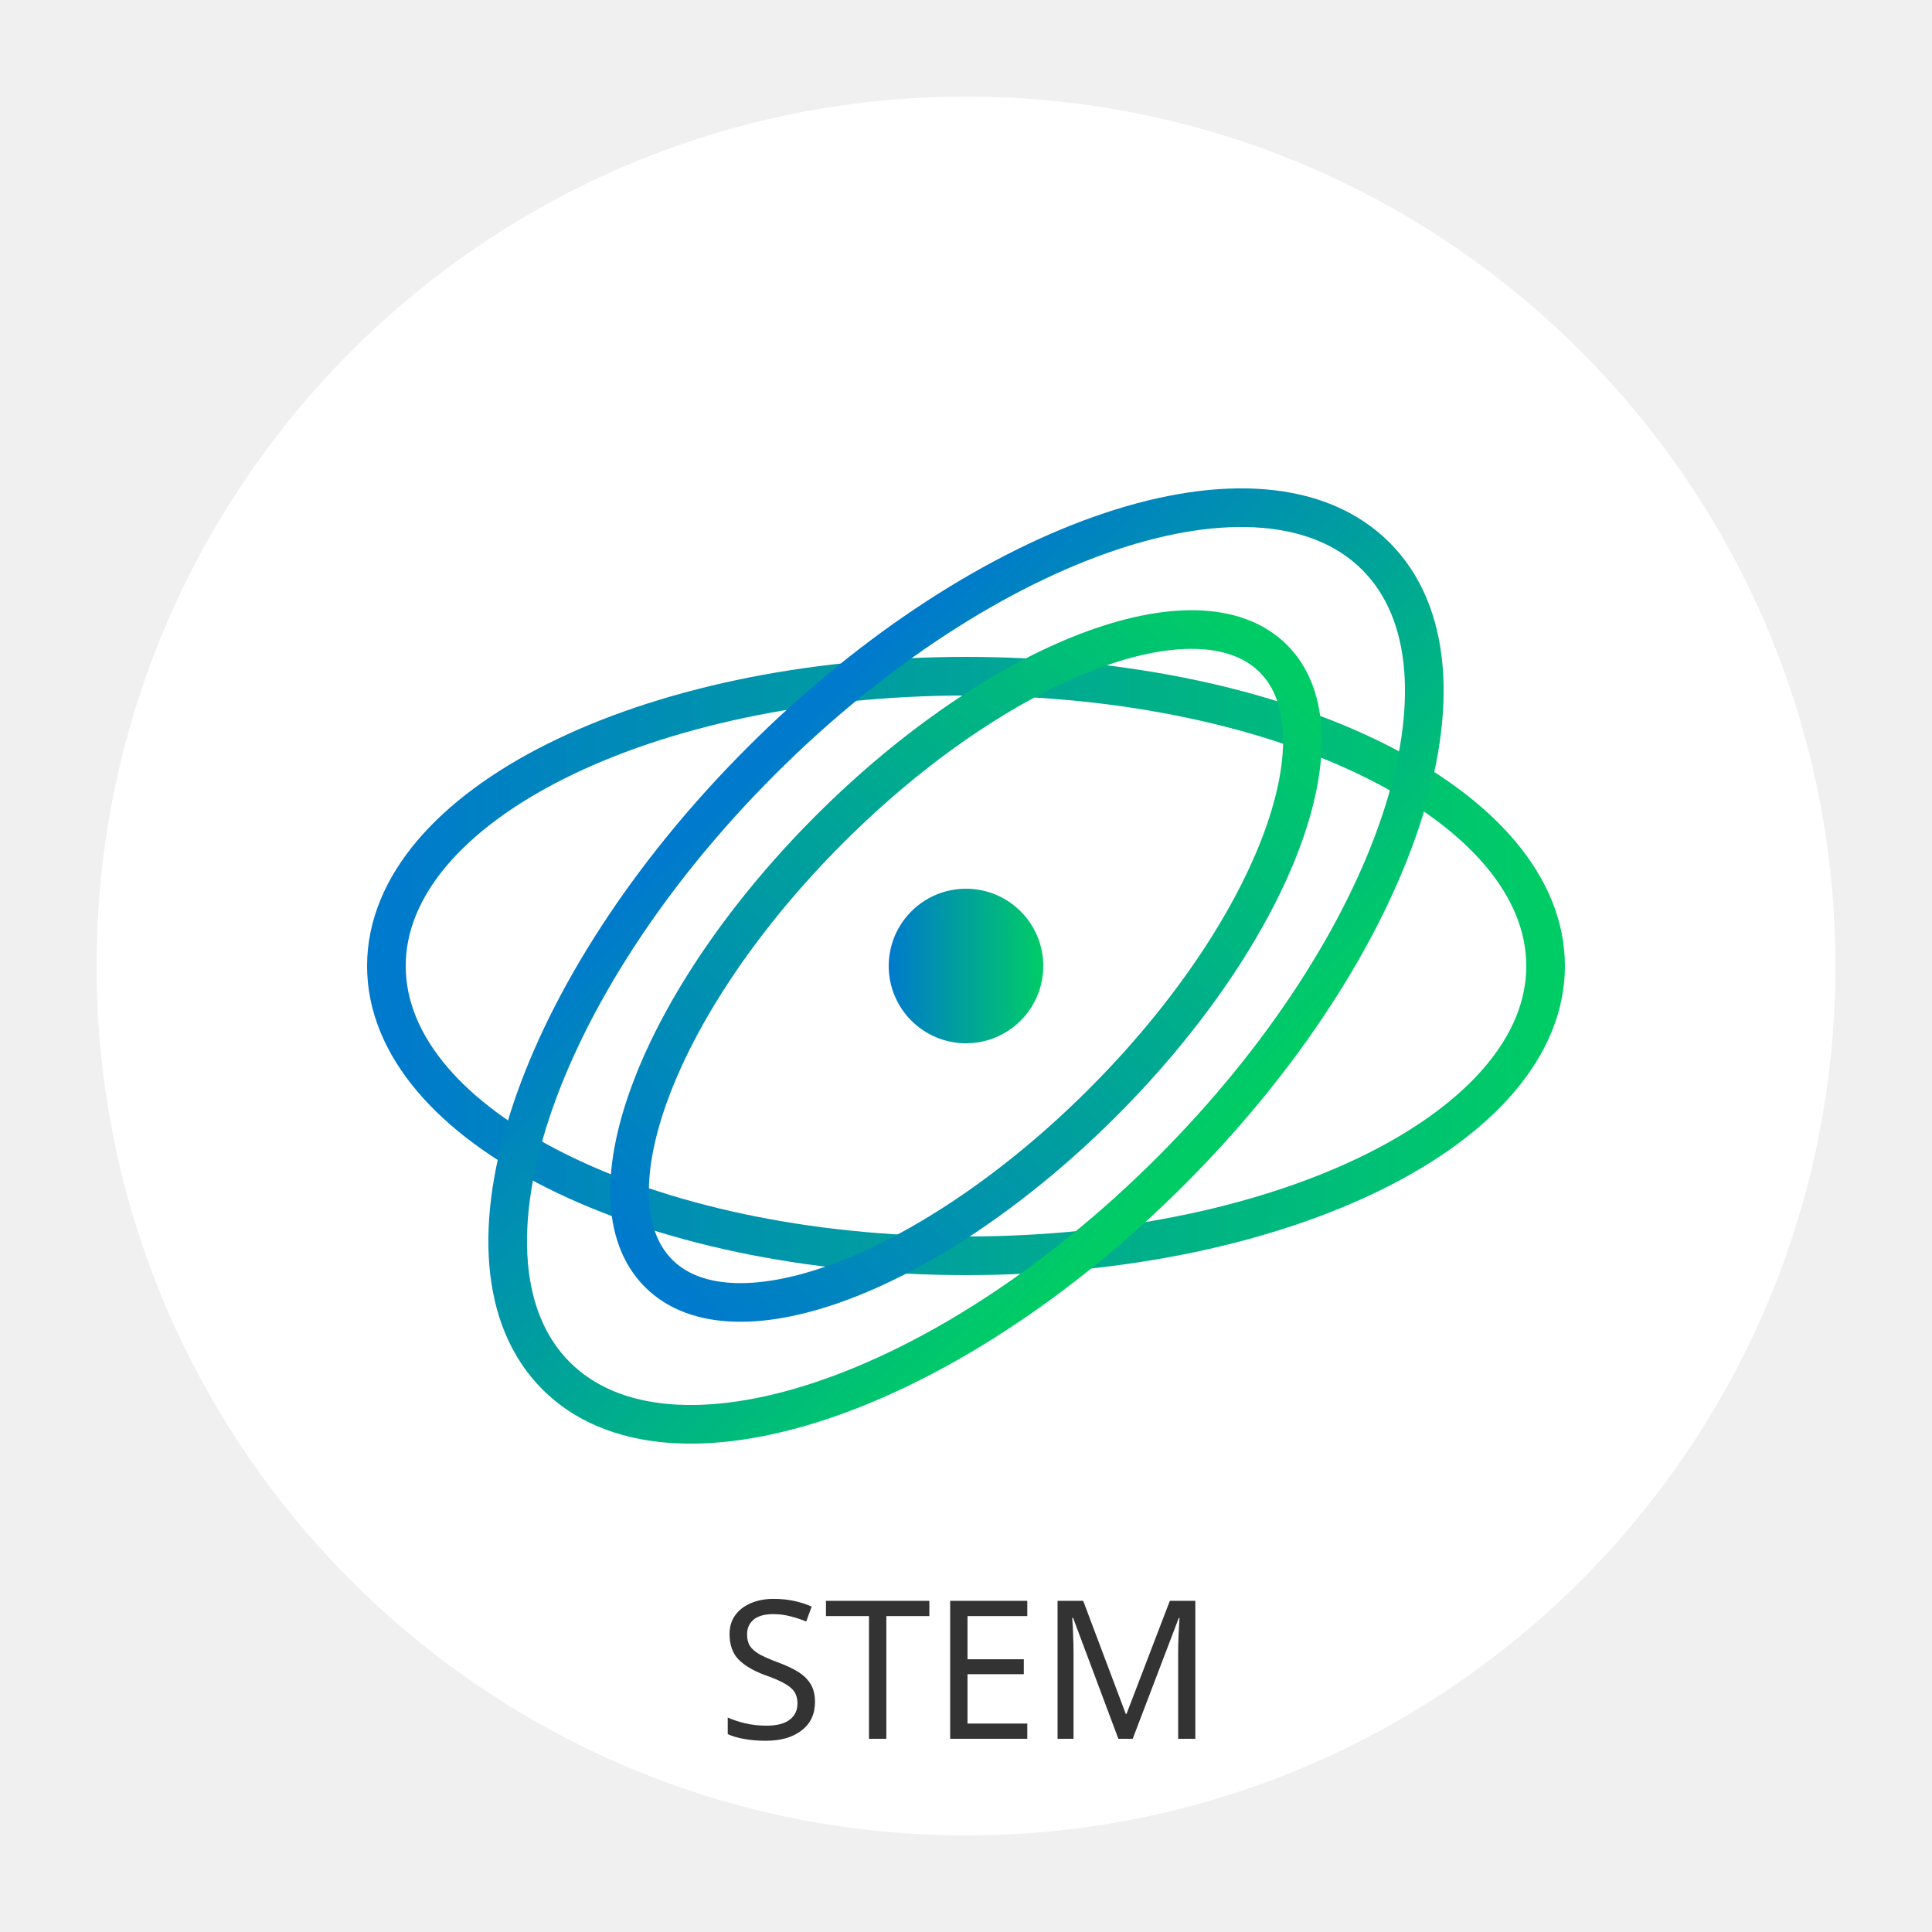
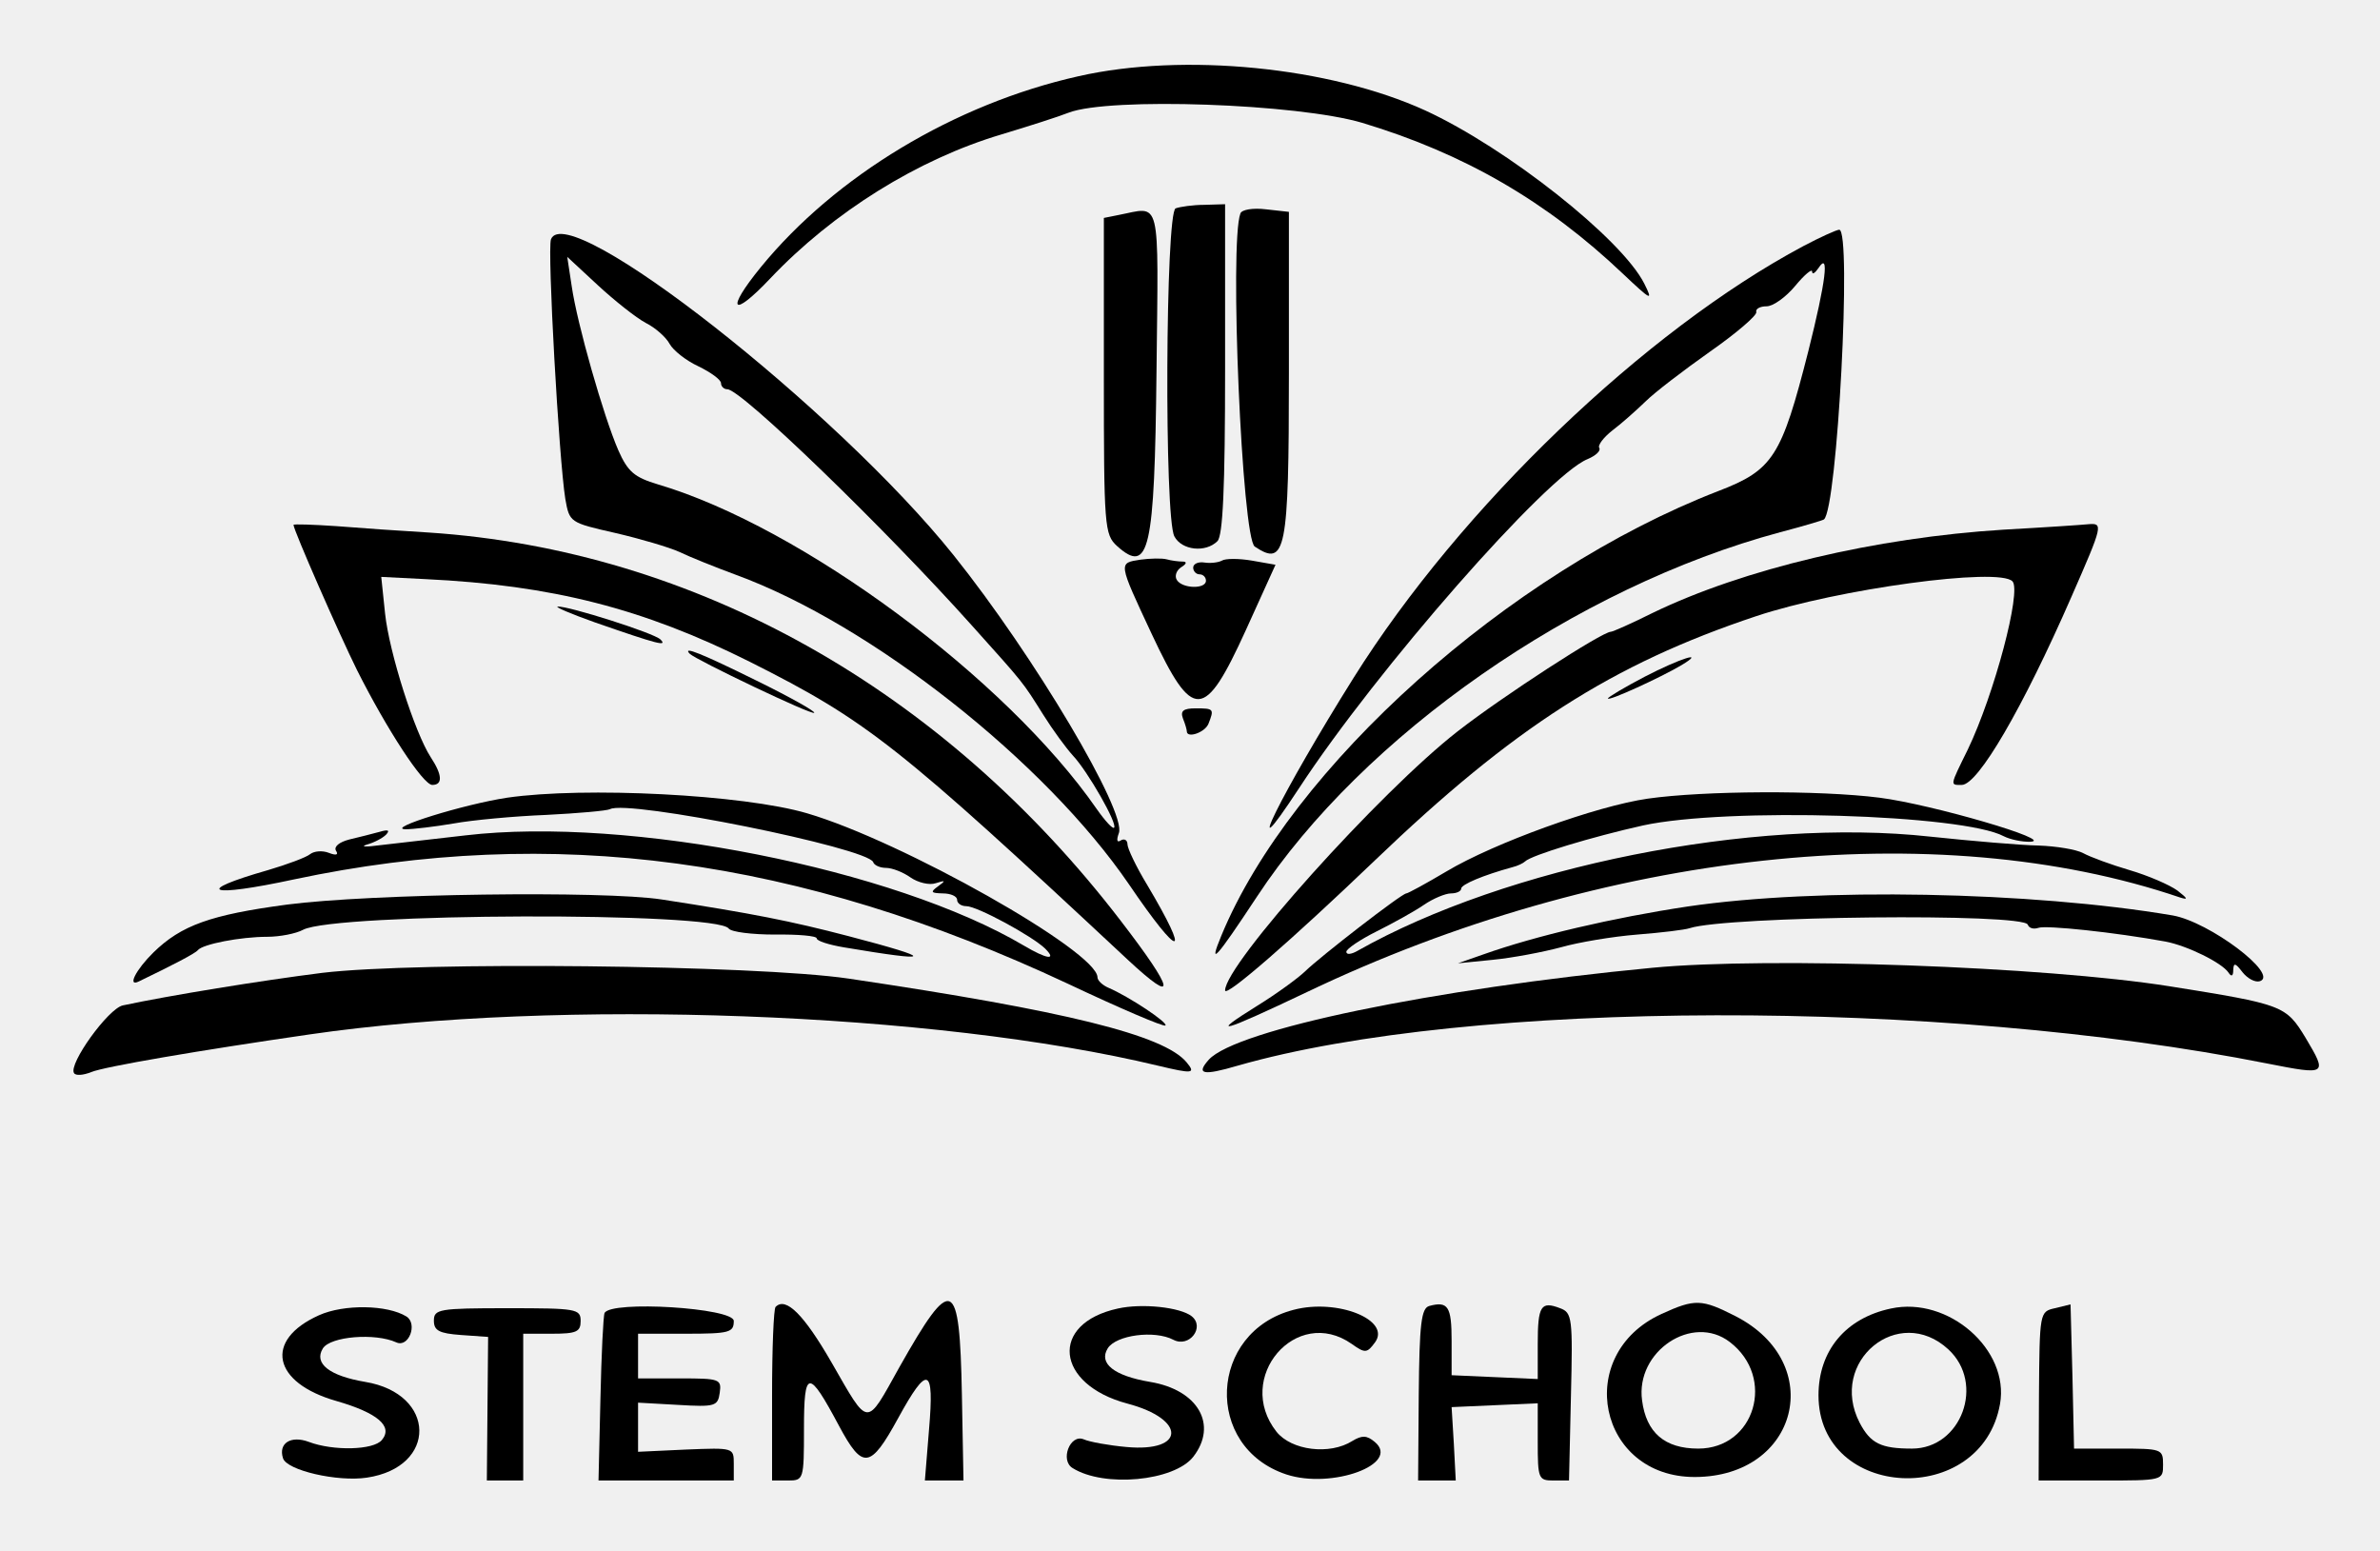
- <svg xmlns="http://www.w3.org/2000/svg" width="200" height="200" viewBox="0 0 200 200">
-   <defs>
-     <linearGradient id="grad1" x1="0%" y1="0%" x2="100%" y2="0%">
-       <stop offset="0%" style="stop-color:#007ACC;stop-opacity:1" />
-       <stop offset="100%" style="stop-color:#00CC66;stop-opacity:1" />
-     </linearGradient>
-   </defs>
-   <circle cx="100" cy="100" r="90" fill="#fff" stroke="none" />
-   <ellipse cx="100" cy="100" rx="60" ry="30" fill="none" stroke="url(#grad1)" stroke-width="4" />
-   <ellipse cx="100" cy="100" rx="30" ry="60" fill="none" stroke="url(#grad1)" stroke-width="4" transform="rotate(45 100 100)" />
-   <ellipse cx="100" cy="100" rx="45" ry="20" fill="none" stroke="url(#grad1)" stroke-width="4" transform="rotate(-45 100 100)" />
-   <circle cx="100" cy="100" r="8" fill="url(#grad1)" />
-   <text x="100" y="180" font-family="Verdana" font-size="20" text-anchor="middle" fill="#333">
-     STEM
-   </text>
+ <svg xmlns="http://www.w3.org/2000/svg" version="1.0" width="373pt" height="243pt" viewBox="0 0 373 243" preserveAspectRatio="xMidYMid meet">
+   <g transform="translate(0,243) scale(0.05,-0.05)" fill="#000000" stroke="none">
+     <path d="M3380 4621 c-388 -87 -762 -313 -995 -598 -112 -137 -91 -163 29 -36 197 208 463 374 726 452 83 25 177 55 210 68 128 49 718 28 920 -32 319 -96 578 -246 817 -473 90 -85 95 -87 67 -31 -71 141 -432 426 -687 543 -298 136 -757 182 -1087 107z" />
+     <path d="M3685 4207 c-32 -13 -36 -969 -4 -1028 23 -44 98 -52 135 -15 17 17 24 165 24 540 l0 516 -65 -2 c-36 0 -76 -6 -90 -11z" />
+     <path d="M3888 4191 c-35 -91 5 -1018 45 -1044 97 -65 107 -15 107 542 l0 507 -72 8 c-41 5 -76 -1 -80 -13z" />
+     <path d="M3505 4186 l-45 -9 0 -495 c0 -473 2 -497 41 -533 101 -91 118 -16 124 546 6 560 16 517 -120 491z" />
+     <path d="M1727 4110 c-12 -32 25 -690 45 -814 13 -73 14 -74 155 -106 78 -18 170 -45 203 -60 33 -16 113 -48 178 -72 423 -155 968 -585 1231 -970 161 -237 197 -237 56 0 -34 56 -61 113 -61 126 0 13 -10 19 -21 12 -12 -8 -14 1 -6 23 25 66 -265 555 -518 871 -366 457 -1212 1121 -1262 990z m297 -262 c30 -15 64 -45 75 -66 11 -20 51 -52 90 -70 39 -19 71 -42 71 -53 0 -10 9 -19 20 -19 43 0 489 -431 766 -740 166 -185 158 -175 224 -280 30 -48 72 -105 93 -128 47 -50 141 -215 129 -226 -4 -5 -28 21 -54 58 -284 410 -926 885 -1376 1018 -73 22 -94 39 -124 107 -46 106 -129 396 -146 514 l-14 92 96 -89 c53 -49 120 -102 150 -118z" />
+     <path d="M5653 4089 c-497 -265 -1075 -819 -1410 -1353 -225 -359 -366 -643 -171 -346 242 370 777 980 904 1031 26 11 42 26 37 35 -6 8 13 33 41 55 28 21 74 62 103 90 29 29 121 99 203 157 83 58 148 114 145 124 -3 10 12 18 32 18 21 0 61 29 90 64 29 35 53 55 53 45 0 -11 9 -5 20 11 35 54 23 -42 -32 -261 -84 -330 -110 -372 -282 -438 -657 -254 -1340 -865 -1558 -1394 -41 -99 -18 -74 112 123 333 506 999 970 1640 1142 72 19 133 37 137 40 42 33 88 908 48 908 -8 0 -59 -23 -112 -51z" />
+     <path d="M920 3215 c0 -16 143 -342 199 -455 93 -185 207 -360 236 -360 33 0 32 31 -5 87 -50 77 -130 328 -143 450 l-12 115 138 -7 c398 -19 683 -92 1017 -259 368 -185 463 -260 1185 -934 157 -146 148 -99 -22 122 -557 726 -1334 1162 -2169 1217 -85 5 -215 14 -289 20 -74 5 -135 7 -135 4z" />
+     <path d="M6280 3200 c-401 -25 -815 -123 -1100 -261 -66 -33 -125 -59 -131 -59 -27 0 -339 -202 -480 -312 -244 -190 -729 -730 -729 -812 0 -24 210 159 469 407 435 417 743 615 1196 766 255 85 761 154 803 109 29 -30 -57 -354 -140 -527 -57 -116 -56 -111 -19 -111 51 0 191 240 344 590 99 226 100 231 52 227 -19 -2 -138 -10 -265 -17z" />
+     <path d="M3575 3106 c-70 -11 -71 -6 35 -233 129 -275 165 -273 295 12 l93 205 -74 13 c-41 7 -83 7 -94 0 -11 -6 -36 -9 -55 -6 -19 3 -35 -4 -35 -16 0 -11 9 -21 20 -21 11 0 20 -9 20 -20 0 -27 -74 -25 -91 2 -8 12 -2 30 13 40 18 11 19 18 5 18 -13 0 -36 3 -50 7 -15 4 -52 3 -82 -1z" />
+     <path d="M1863 2910 c201 -70 230 -77 207 -54 -20 20 -288 105 -322 103 -10 -1 42 -23 115 -49z" />
+     <path d="M2162 2811 c21 -20 383 -193 390 -185 5 4 -77 50 -181 101 -170 84 -234 110 -209 84z" />
+     <path d="M5155 2739 c-63 -33 -115 -64 -115 -68 0 -10 164 65 230 104 80 48 -3 22 -115 -36z" />
+     <path d="M3708 2608 c7 -17 12 -35 12 -40 0 -23 57 -4 68 24 18 46 17 48 -40 48 -39 0 -49 -8 -40 -32z" />
+     <path d="M1590 2360 c-134 -20 -383 -97 -319 -99 23 0 91 8 150 18 60 11 191 23 291 27 100 5 190 13 200 18 55 31 808 -121 825 -166 3 -10 22 -18 40 -18 19 0 53 -13 77 -30 23 -16 59 -25 79 -18 31 10 32 8 7 -10 -25 -18 -22 -21 15 -22 25 0 45 -9 45 -20 0 -11 13 -20 29 -20 34 0 207 -94 247 -133 38 -38 5 -33 -66 9 -407 241 -1239 406 -1750 346 -104 -12 -226 -26 -270 -31 -44 -6 -62 -5 -40 2 22 6 49 20 60 31 13 14 7 17 -20 9 -22 -6 -65 -17 -95 -24 -31 -8 -49 -22 -42 -35 9 -13 1 -16 -22 -7 -20 8 -46 6 -59 -4 -12 -10 -71 -32 -132 -50 -238 -68 -187 -87 82 -29 811 172 1580 69 2425 -327 163 -77 301 -136 306 -131 9 9 -115 91 -178 118 -19 8 -35 23 -35 33 0 81 -613 427 -910 514 -200 59 -698 84 -940 49z" />
+     <path d="M5165 2357 c-161 -23 -482 -139 -631 -228 -64 -38 -121 -69 -126 -69 -14 0 -270 -198 -318 -245 -22 -21 -89 -70 -149 -107 -156 -97 -113 -85 156 43 927 443 1973 556 2737 296 26 -8 23 -3 -9 22 -25 18 -92 47 -150 64 -58 17 -123 41 -145 53 -22 12 -85 22 -140 24 -55 1 -208 14 -340 28 -556 61 -1328 -94 -1795 -358 -19 -11 -35 -13 -35 -3 0 9 43 38 95 64 52 26 119 63 148 83 29 20 68 36 85 36 18 0 32 7 32 15 0 13 69 42 160 67 17 4 35 13 40 18 20 20 213 78 370 113 262 57 1003 35 1131 -34 20 -10 57 -18 83 -17 81 3 -308 117 -473 138 -189 24 -550 22 -726 -3z" />
+     <path d="M900 2025 c-240 -32 -332 -65 -419 -150 -55 -54 -83 -109 -46 -91 108 52 177 88 185 98 15 19 134 42 217 42 40 0 91 10 113 22 99 53 1296 57 1334 4 8 -11 73 -19 145 -19 72 1 131 -4 131 -12 0 -8 38 -20 85 -28 285 -48 290 -37 15 35 -184 48 -301 71 -586 115 -183 28 -913 18 -1174 -16z" />
+     <path d="M5290 2019 c-233 -35 -477 -92 -640 -150 l-80 -28 110 11 c61 6 156 24 212 39 56 16 164 34 240 40 76 6 150 15 164 20 116 38 1048 48 1060 11 4 -11 18 -15 33 -10 23 9 241 -14 399 -43 68 -13 176 -66 197 -97 9 -14 15 -12 15 8 1 24 7 22 29 -7 16 -20 40 -33 55 -28 60 21 -159 186 -274 206 -442 75 -1113 88 -1520 28z" />
+     <path d="M1010 1811 c-191 -24 -480 -71 -625 -102 -46 -10 -171 -184 -153 -212 5 -9 29 -7 54 3 40 17 339 68 684 118 783 114 1962 70 2660 -98 109 -26 119 -25 89 11 -71 85 -378 161 -1059 262 -292 43 -1350 54 -1650 18z" />
+     <path d="M5180 1827 c-690 -66 -1305 -194 -1391 -288 -41 -46 -19 -51 90 -19 726 208 2200 211 3227 7 188 -37 190 -36 121 80 -62 102 -70 105 -427 162 -391 62 -1252 93 -1620 58z" />
+     <path d="M1000 738 c-174 -78 -146 -212 55 -269 128 -37 178 -79 142 -122 -26 -32 -152 -35 -229 -6 -56 21 -96 -4 -81 -51 11 -38 171 -75 263 -61 222 33 218 263 -5 300 -113 19 -162 58 -133 105 24 38 164 49 230 19 39 -18 68 58 32 81 -60 37 -196 39 -274 4z" />
+     <path d="M2431 764 c-6 -6 -11 -131 -11 -277 l0 -267 50 0 c49 0 50 3 50 162 0 188 14 189 110 9 74 -138 98 -135 185 24 93 170 114 162 97 -35 l-13 -160 60 0 61 0 -5 269 c-7 370 -30 380 -196 86 -106 -190 -94 -191 -212 14 -87 151 -144 208 -176 175z" />
+     <path d="M3504 759 c-216 -47 -196 -238 30 -298 185 -49 182 -153 -3 -136 -56 5 -116 16 -134 24 -43 18 -75 -66 -35 -90 99 -62 318 -41 378 35 78 100 16 210 -135 235 -113 19 -162 58 -133 105 26 42 147 58 206 27 50 -26 100 40 57 74 -36 28 -155 41 -231 24z" />
+     <path d="M4055 755 c-267 -69 -283 -430 -23 -516 143 -47 360 33 277 102 -25 21 -40 21 -70 3 -71 -45 -191 -30 -238 29 -133 169 62 397 236 275 42 -30 48 -29 73 5 51 70 -118 138 -255 102z" />
+     <path d="M4480 767 c-25 -7 -31 -55 -33 -278 l-2 -269 59 0 59 0 -6 115 -7 115 135 6 135 6 0 -121 c0 -115 2 -121 49 -121 l49 0 6 263 c6 247 4 263 -34 277 -60 23 -70 8 -70 -112 l0 -110 -135 6 -135 6 0 108 c0 107 -11 125 -70 109z" />
+     <path d="M5208 742 c-278 -127 -199 -512 105 -511 324 1 414 357 127 504 -106 54 -127 55 -232 7z m214 -88 c145 -111 79 -334 -99 -334 -105 0 -163 50 -176 151 -21 154 158 273 275 183z" />
+     <path d="M5927 759 c-142 -30 -227 -132 -227 -272 0 -329 511 -354 569 -27 30 170 -162 338 -342 299z m180 -128 c116 -107 41 -311 -114 -311 -97 0 -130 16 -164 81 -99 192 122 374 278 230z" />
+     <path d="M6441 760 c-48 -11 -48 -12 -50 -276 l-1 -264 195 0 c195 0 195 0 195 50 0 49 -4 50 -139 50 l-140 0 -5 226 -6 226 -49 -12z" />
+     <path d="M1360 721 c0 -31 16 -40 85 -45 l85 -6 -2 -225 -2 -225 57 0 57 0 0 230 0 230 90 0 c77 0 90 6 90 40 0 38 -13 40 -230 40 -214 0 -230 -3 -230 -39z" />
+     <path d="M1895 745 c-4 -8 -10 -130 -13 -270 l-6 -255 212 0 212 0 0 52 c0 51 0 51 -150 45 l-150 -7 0 77 0 77 125 -7 c117 -7 125 -4 131 38 6 43 0 45 -125 45 l-131 0 0 70 0 70 150 0 c137 0 150 4 150 40 0 41 -385 65 -405 25z" />
+   </g>
</svg>
